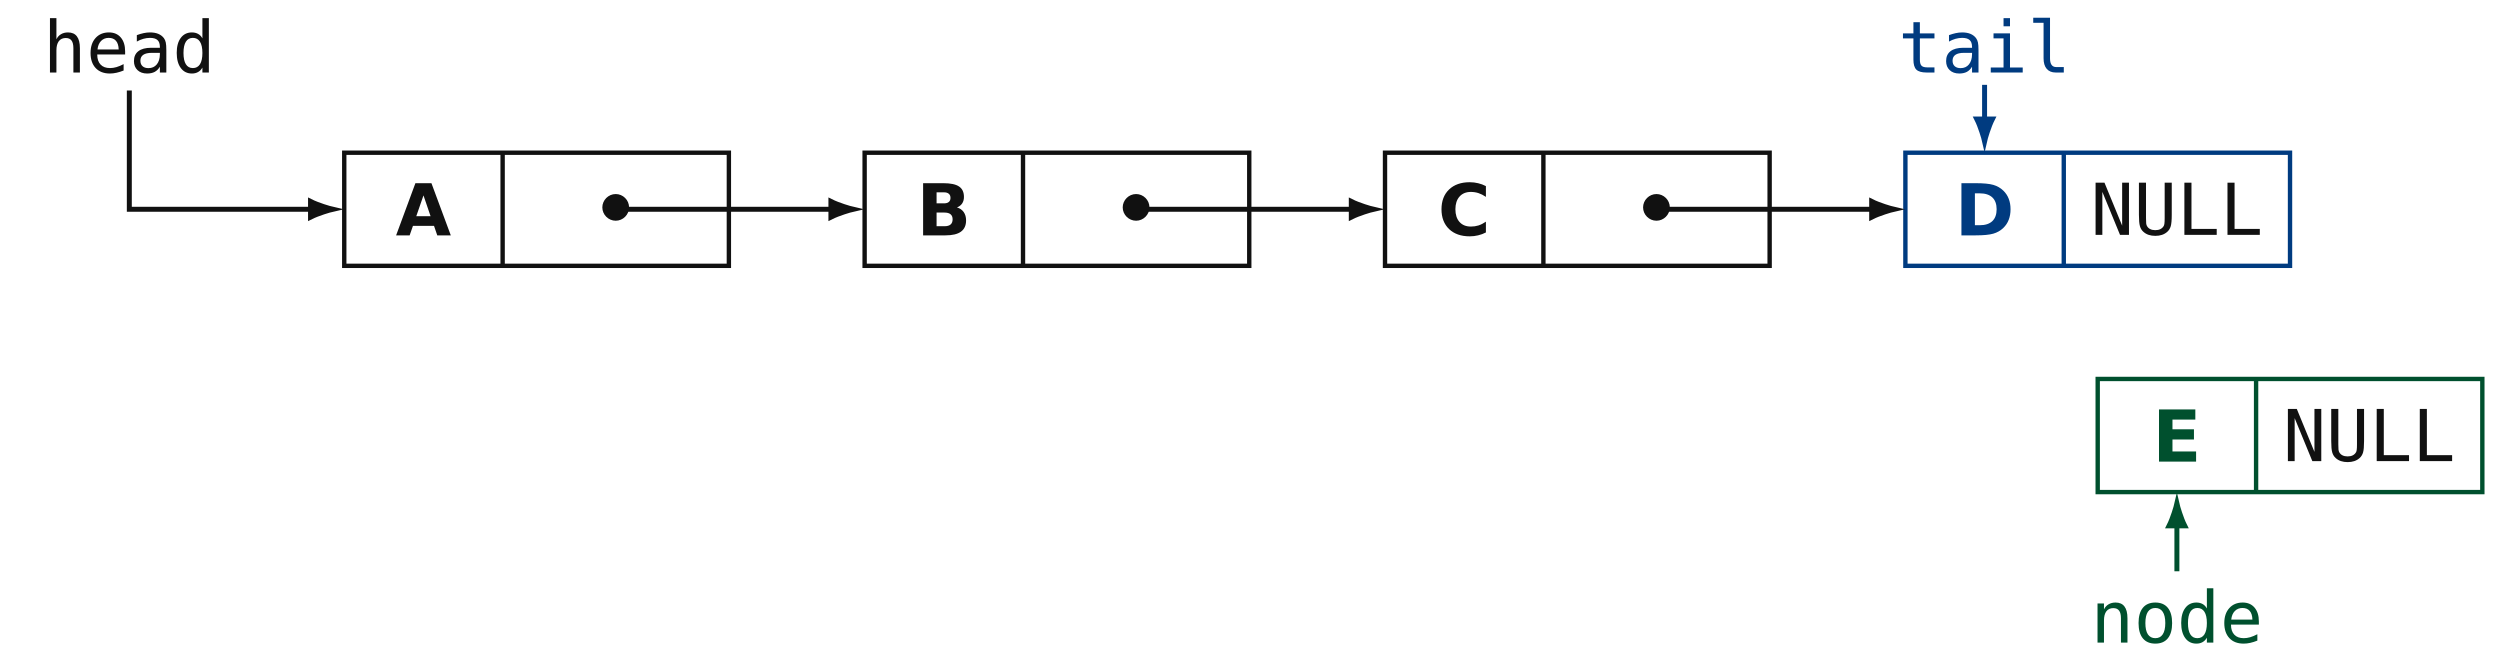
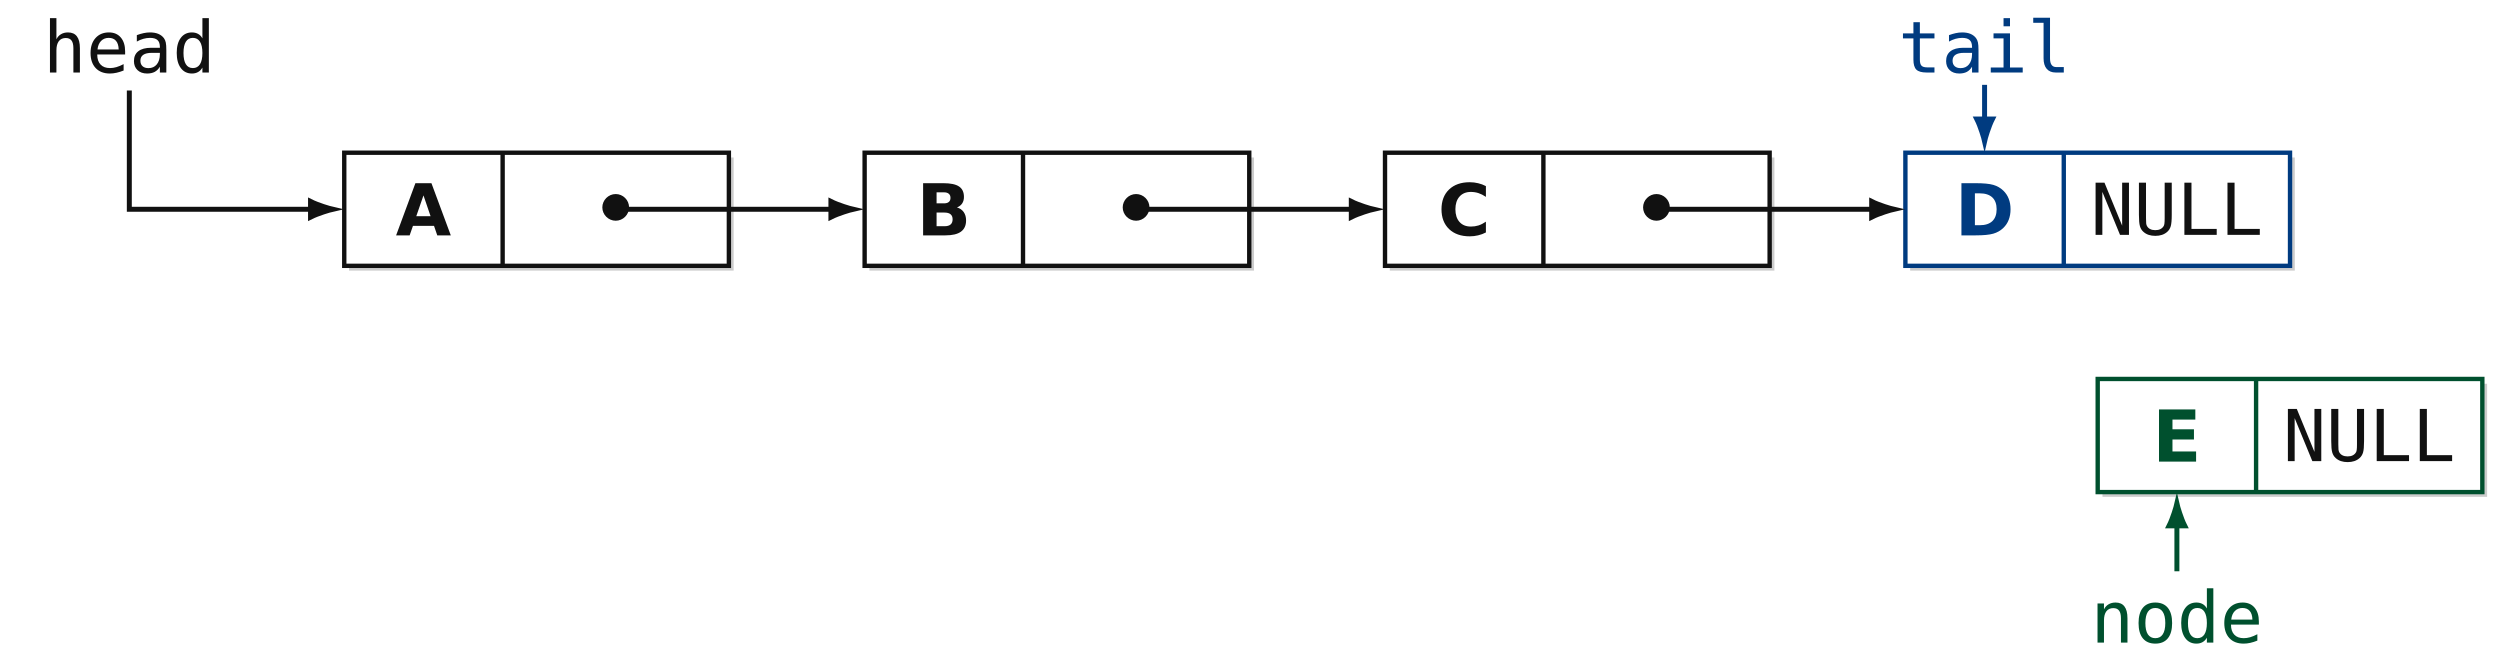
<svg xmlns="http://www.w3.org/2000/svg" xmlns:xlink="http://www.w3.org/1999/xlink" width="623.622pt" height="167.244pt" viewBox="0 0 623.622 167.244">
  <defs>
    <g>
      <g id="glyph-0-0">
        <path d="M 9.547 -2.375 L 4.297 -2.375 L 3.469 0 L 0.094 0 L 4.906 -13.016 L 8.906 -13.016 L 13.734 0 L 10.359 0 Z M 5.125 -4.781 L 8.688 -4.781 L 6.922 -9.969 Z M 5.125 -4.781 " />
      </g>
      <g id="glyph-0-1">
        <path d="M 6.859 -7.984 C 7.379 -7.984 7.773 -8.098 8.047 -8.328 C 8.328 -8.555 8.469 -8.898 8.469 -9.359 C 8.469 -9.805 8.328 -10.145 8.047 -10.375 C 7.773 -10.613 7.379 -10.734 6.859 -10.734 L 5 -10.734 L 5 -7.984 Z M 6.969 -2.281 C 7.645 -2.281 8.148 -2.422 8.484 -2.703 C 8.828 -2.992 9 -3.426 9 -4 C 9 -4.562 8.828 -4.984 8.484 -5.266 C 8.148 -5.547 7.645 -5.688 6.969 -5.688 L 5 -5.688 L 5 -2.281 Z M 10.094 -6.969 C 10.812 -6.758 11.367 -6.375 11.766 -5.812 C 12.16 -5.25 12.359 -4.555 12.359 -3.734 C 12.359 -2.473 11.93 -1.535 11.078 -0.922 C 10.234 -0.305 8.945 0 7.219 0 L 1.641 0 L 1.641 -13.016 L 6.688 -13.016 C 8.488 -13.016 9.797 -12.738 10.609 -12.188 C 11.422 -11.645 11.828 -10.773 11.828 -9.578 C 11.828 -8.941 11.676 -8.398 11.375 -7.953 C 11.082 -7.516 10.656 -7.188 10.094 -6.969 Z M 10.094 -6.969 " />
      </g>
      <g id="glyph-0-2">
        <path d="M 11.969 -0.719 C 11.352 -0.395 10.707 -0.156 10.031 0 C 9.363 0.164 8.664 0.25 7.938 0.25 C 5.77 0.25 4.051 -0.352 2.781 -1.562 C 1.52 -2.781 0.891 -4.426 0.891 -6.5 C 0.891 -8.582 1.52 -10.227 2.781 -11.438 C 4.051 -12.645 5.77 -13.25 7.938 -13.25 C 8.664 -13.25 9.363 -13.164 10.031 -13 C 10.707 -12.844 11.352 -12.602 11.969 -12.281 L 11.969 -9.594 C 11.344 -10.02 10.727 -10.332 10.125 -10.531 C 9.52 -10.727 8.883 -10.828 8.219 -10.828 C 7.02 -10.828 6.078 -10.441 5.391 -9.672 C 4.703 -8.898 4.359 -7.844 4.359 -6.5 C 4.359 -5.156 4.703 -4.098 5.391 -3.328 C 6.078 -2.566 7.02 -2.188 8.219 -2.188 C 8.883 -2.188 9.52 -2.281 10.125 -2.469 C 10.727 -2.664 11.344 -2.977 11.969 -3.406 Z M 11.969 -0.719 " />
      </g>
      <g id="glyph-0-3">
        <path d="M 5 -10.484 L 5 -2.531 L 6.203 -2.531 C 7.578 -2.531 8.625 -2.867 9.344 -3.547 C 10.062 -4.234 10.422 -5.223 10.422 -6.516 C 10.422 -7.805 10.062 -8.789 9.344 -9.469 C 8.625 -10.145 7.578 -10.484 6.203 -10.484 Z M 1.641 -13.016 L 5.188 -13.016 C 7.156 -13.016 8.625 -12.875 9.594 -12.594 C 10.562 -12.312 11.395 -11.832 12.094 -11.156 C 12.695 -10.57 13.145 -9.895 13.438 -9.125 C 13.738 -8.363 13.891 -7.492 13.891 -6.516 C 13.891 -5.535 13.738 -4.66 13.438 -3.891 C 13.145 -3.117 12.695 -2.441 12.094 -1.859 C 11.395 -1.18 10.555 -0.703 9.578 -0.422 C 8.598 -0.141 7.133 0 5.188 0 L 1.641 0 Z M 1.641 -13.016 " />
      </g>
      <g id="glyph-0-4">
        <path d="M 1.641 -13.016 L 10.703 -13.016 L 10.703 -10.484 L 5 -10.484 L 5 -8.062 L 10.359 -8.062 L 10.359 -5.516 L 5 -5.516 L 5 -2.531 L 10.891 -2.531 L 10.891 0 L 1.641 0 Z M 1.641 -13.016 " />
      </g>
      <g id="glyph-1-0">
        <path d="M 7.609 -4.281 C 7.609 -6.125 6.078 -7.609 4.281 -7.609 C 2.438 -7.609 0.938 -6.078 0.938 -4.281 C 0.938 -2.469 2.438 -0.953 4.281 -0.953 C 6.078 -0.953 7.609 -2.453 7.609 -4.281 Z M 7.609 -4.281 " />
      </g>
      <g id="glyph-2-0">
        <path d="M 1.219 -13.016 L 3.438 -13.016 L 7.844 -2.297 L 7.844 -13.016 L 9.547 -13.016 L 9.547 0 L 7.312 0 L 2.906 -10.719 L 2.906 0 L 1.219 0 Z M 1.219 -13.016 " />
      </g>
      <g id="glyph-2-1">
        <path d="M 1.281 -5 L 1.281 -13.016 L 3.047 -13.016 L 3.047 -4.188 C 3.047 -3.562 3.062 -3.113 3.094 -2.844 C 3.133 -2.57 3.195 -2.363 3.281 -2.219 C 3.469 -1.875 3.738 -1.613 4.094 -1.438 C 4.445 -1.258 4.875 -1.172 5.375 -1.172 C 5.875 -1.172 6.297 -1.258 6.641 -1.438 C 6.992 -1.613 7.27 -1.875 7.469 -2.219 C 7.551 -2.363 7.609 -2.566 7.641 -2.828 C 7.68 -3.098 7.703 -3.547 7.703 -4.172 L 7.703 -13.016 L 9.469 -13.016 L 9.469 -5 C 9.469 -3.664 9.383 -2.719 9.219 -2.156 C 9.051 -1.594 8.766 -1.129 8.359 -0.766 C 7.973 -0.422 7.531 -0.164 7.031 0 C 6.539 0.164 5.988 0.25 5.375 0.25 C 4.758 0.25 4.203 0.164 3.703 0 C 3.211 -0.164 2.773 -0.422 2.391 -0.766 C 1.984 -1.129 1.695 -1.598 1.531 -2.172 C 1.363 -2.742 1.281 -3.688 1.281 -5 Z M 1.281 -5 " />
      </g>
      <g id="glyph-2-2">
        <path d="M 1.875 -13.016 L 3.641 -13.016 L 3.641 -1.484 L 9.938 -1.484 L 9.938 0 L 1.875 0 Z M 1.875 -13.016 " />
      </g>
      <g id="glyph-2-3">
        <path d="M 9.172 -6.047 L 9.172 0 L 7.547 0 L 7.547 -6.047 C 7.547 -6.93 7.391 -7.578 7.078 -7.984 C 6.773 -8.398 6.297 -8.609 5.641 -8.609 C 4.891 -8.609 4.312 -8.344 3.906 -7.812 C 3.508 -7.281 3.312 -6.516 3.312 -5.516 L 3.312 0 L 1.703 0 L 1.703 -13.562 L 3.312 -13.562 L 3.312 -8.297 C 3.594 -8.859 3.977 -9.281 4.469 -9.562 C 4.957 -9.852 5.535 -10 6.203 -10 C 7.191 -10 7.93 -9.672 8.422 -9.016 C 8.922 -8.367 9.172 -7.379 9.172 -6.047 Z M 9.172 -6.047 " />
      </g>
      <g id="glyph-2-4">
        <path d="M 9.703 -5.281 L 9.703 -4.5 L 2.75 -4.5 L 2.75 -4.453 C 2.75 -3.391 3.023 -2.566 3.578 -1.984 C 4.129 -1.398 4.914 -1.109 5.938 -1.109 C 6.445 -1.109 6.977 -1.188 7.531 -1.344 C 8.094 -1.508 8.691 -1.758 9.328 -2.094 L 9.328 -0.5 C 8.711 -0.25 8.117 -0.062 7.547 0.062 C 6.984 0.188 6.438 0.25 5.906 0.25 C 4.395 0.25 3.211 -0.203 2.359 -1.109 C 1.504 -2.023 1.078 -3.281 1.078 -4.875 C 1.078 -6.438 1.492 -7.68 2.328 -8.609 C 3.16 -9.535 4.273 -10 5.672 -10 C 6.922 -10 7.906 -9.578 8.625 -8.734 C 9.344 -7.891 9.703 -6.738 9.703 -5.281 Z M 8.094 -5.75 C 8.07 -6.695 7.848 -7.414 7.422 -7.906 C 7.004 -8.395 6.398 -8.641 5.609 -8.641 C 4.836 -8.641 4.203 -8.383 3.703 -7.875 C 3.203 -7.363 2.906 -6.656 2.812 -5.75 Z M 8.094 -5.75 " />
      </g>
      <g id="glyph-2-5">
        <path d="M 6.125 -4.906 L 5.594 -4.906 C 4.656 -4.906 3.945 -4.738 3.469 -4.406 C 3 -4.082 2.766 -3.598 2.766 -2.953 C 2.766 -2.359 2.941 -1.898 3.297 -1.578 C 3.648 -1.254 4.141 -1.094 4.766 -1.094 C 5.648 -1.094 6.344 -1.398 6.844 -2.016 C 7.352 -2.629 7.613 -3.473 7.625 -4.547 L 7.625 -4.906 Z M 9.234 -5.578 L 9.234 0 L 7.625 0 L 7.625 -1.453 C 7.281 -0.867 6.848 -0.438 6.328 -0.156 C 5.805 0.113 5.176 0.25 4.438 0.25 C 3.438 0.25 2.641 -0.031 2.047 -0.594 C 1.453 -1.156 1.156 -1.906 1.156 -2.844 C 1.156 -3.926 1.52 -4.75 2.25 -5.312 C 2.977 -5.883 4.051 -6.172 5.469 -6.172 L 7.625 -6.172 L 7.625 -6.422 C 7.613 -7.203 7.41 -7.766 7.016 -8.109 C 6.629 -8.461 6.008 -8.641 5.156 -8.641 C 4.613 -8.641 4.062 -8.562 3.5 -8.406 C 2.945 -8.25 2.406 -8.02 1.875 -7.719 L 1.875 -9.328 C 2.469 -9.547 3.035 -9.711 3.578 -9.828 C 4.117 -9.941 4.645 -10 5.156 -10 C 5.969 -10 6.66 -9.879 7.234 -9.641 C 7.805 -9.398 8.27 -9.047 8.625 -8.578 C 8.844 -8.285 9 -7.926 9.094 -7.5 C 9.188 -7.07 9.234 -6.43 9.234 -5.578 Z M 9.234 -5.578 " />
      </g>
      <g id="glyph-2-6">
        <path d="M 7.484 -8.516 L 7.484 -13.562 L 9.094 -13.562 L 9.094 0 L 7.484 0 L 7.484 -1.234 C 7.211 -0.742 6.852 -0.375 6.406 -0.125 C 5.969 0.125 5.457 0.25 4.875 0.25 C 3.695 0.25 2.77 -0.207 2.094 -1.125 C 1.414 -2.039 1.078 -3.301 1.078 -4.906 C 1.078 -6.5 1.414 -7.742 2.094 -8.641 C 2.77 -9.547 3.695 -10 4.875 -10 C 5.457 -10 5.973 -9.875 6.422 -9.625 C 6.867 -9.375 7.223 -9.004 7.484 -8.516 Z M 2.766 -4.875 C 2.766 -3.633 2.961 -2.695 3.359 -2.062 C 3.754 -1.426 4.336 -1.109 5.109 -1.109 C 5.879 -1.109 6.469 -1.426 6.875 -2.062 C 7.281 -2.707 7.484 -3.645 7.484 -4.875 C 7.484 -6.113 7.281 -7.051 6.875 -7.688 C 6.469 -8.32 5.879 -8.641 5.109 -8.641 C 4.336 -8.641 3.754 -8.32 3.359 -7.688 C 2.961 -7.051 2.766 -6.113 2.766 -4.875 Z M 2.766 -4.875 " />
      </g>
      <g id="glyph-2-7">
        <path d="M 9.172 -6.047 L 9.172 0 L 7.547 0 L 7.547 -6.047 C 7.547 -6.93 7.391 -7.578 7.078 -7.984 C 6.773 -8.398 6.297 -8.609 5.641 -8.609 C 4.891 -8.609 4.312 -8.344 3.906 -7.812 C 3.508 -7.281 3.312 -6.516 3.312 -5.516 L 3.312 0 L 1.703 0 L 1.703 -9.766 L 3.312 -9.766 L 3.312 -8.297 C 3.594 -8.859 3.977 -9.281 4.469 -9.562 C 4.957 -9.852 5.535 -10 6.203 -10 C 7.191 -10 7.93 -9.672 8.422 -9.016 C 8.922 -8.367 9.172 -7.379 9.172 -6.047 Z M 9.172 -6.047 " />
      </g>
      <g id="glyph-2-8">
        <path d="M 5.375 -8.641 C 4.562 -8.641 3.941 -8.32 3.516 -7.688 C 3.098 -7.051 2.891 -6.113 2.891 -4.875 C 2.891 -3.633 3.098 -2.695 3.516 -2.062 C 3.941 -1.426 4.562 -1.109 5.375 -1.109 C 6.188 -1.109 6.801 -1.426 7.219 -2.062 C 7.645 -2.695 7.859 -3.633 7.859 -4.875 C 7.859 -6.113 7.645 -7.051 7.219 -7.688 C 6.801 -8.32 6.188 -8.641 5.375 -8.641 Z M 5.375 -10 C 6.727 -10 7.766 -9.562 8.484 -8.688 C 9.203 -7.812 9.562 -6.539 9.562 -4.875 C 9.562 -3.207 9.203 -1.938 8.484 -1.062 C 7.766 -0.188 6.727 0.25 5.375 0.25 C 4.02 0.25 2.984 -0.188 2.266 -1.062 C 1.547 -1.938 1.188 -3.207 1.188 -4.875 C 1.188 -6.539 1.547 -7.812 2.266 -8.688 C 2.984 -9.562 4.02 -10 5.375 -10 Z M 5.375 -10 " />
      </g>
      <g id="glyph-2-9">
        <path d="M 5.359 -12.547 L 5.359 -9.766 L 9 -9.766 L 9 -8.516 L 5.359 -8.516 L 5.359 -3.219 C 5.359 -2.5 5.492 -1.992 5.766 -1.703 C 6.035 -1.422 6.508 -1.281 7.188 -1.281 L 9 -1.281 L 9 0 L 7.031 0 C 5.832 0 4.984 -0.238 4.484 -0.719 C 3.992 -1.207 3.75 -2.039 3.75 -3.219 L 3.75 -8.516 L 1.141 -8.516 L 1.141 -9.766 L 3.75 -9.766 L 3.75 -12.547 Z M 5.359 -12.547 " />
      </g>
      <g id="glyph-2-10">
        <path d="M 2.234 -9.766 L 6.344 -9.766 L 6.344 -1.25 L 9.516 -1.25 L 9.516 0 L 1.547 0 L 1.547 -1.25 L 4.734 -1.25 L 4.734 -8.516 L 2.234 -8.516 Z M 4.734 -13.562 L 6.344 -13.562 L 6.344 -11.531 L 4.734 -11.531 Z M 4.734 -13.562 " />
      </g>
      <g id="glyph-2-11">
        <path d="M 5.578 -3.547 C 5.578 -2.816 5.707 -2.27 5.969 -1.906 C 6.227 -1.539 6.617 -1.359 7.141 -1.359 L 9.016 -1.359 L 9.016 0 L 6.984 0 C 6.023 0 5.281 -0.305 4.75 -0.922 C 4.227 -1.535 3.969 -2.41 3.969 -3.547 L 3.969 -12.406 L 1.391 -12.406 L 1.391 -13.672 L 5.578 -13.672 Z M 5.578 -3.547 " />
      </g>
    </g>
  </defs>
+   <path fill-rule="nonzero" fill="rgb(0%, 0%, 0%)" fill-opacity="0.2" d="M 87.062 67.504 L 87.062 39.285 L 183.008 39.285 L 183.008 67.504 Z M 87.062 67.504 " />
  <path fill-rule="nonzero" fill="rgb(100%, 100%, 100%)" fill-opacity="1" stroke-width="1.096" stroke-linecap="butt" stroke-linejoin="miter" stroke="rgb(6.667%, 6.667%, 6.667%)" stroke-opacity="1" stroke-miterlimit="10" d="M 85.039 28.348 L 85.039 56.694 L 181.418 56.694 L 181.418 28.348 Z M 85.039 28.348 " transform="matrix(0.9955, 0, 0, -0.9955, 1.215, 94.53268)" />
  <path fill="none" stroke-width="1.096" stroke-linecap="butt" stroke-linejoin="miter" stroke="rgb(6.667%, 6.667%, 6.667%)" stroke-opacity="1" stroke-miterlimit="10" d="M 124.725 28.348 L 124.725 56.694 " transform="matrix(0.9955, 0, 0, -0.9955, 1.215, 94.53268)" />
  <g fill="rgb(6.667%, 6.667%, 6.667%)" fill-opacity="1">
    <use xlink:href="#glyph-0-0" x="98.716" y="58.712" />
  </g>
  <g fill="rgb(6.667%, 6.667%, 6.667%)" fill-opacity="1">
    <use xlink:href="#glyph-1-0" x="149.313" y="56.013" />
  </g>
+   <path fill-rule="nonzero" fill="rgb(0%, 0%, 0%)" fill-opacity="0.2" d="M 216.871 67.504 L 216.871 39.285 L 312.816 39.285 L 312.816 67.504 Z M 216.871 67.504 " />
  <path fill-rule="nonzero" fill="rgb(100%, 100%, 100%)" fill-opacity="1" stroke-width="1.096" stroke-linecap="butt" stroke-linejoin="miter" stroke="rgb(6.667%, 6.667%, 6.667%)" stroke-opacity="1" stroke-miterlimit="10" d="M 215.434 28.348 L 215.434 56.694 L 311.813 56.694 L 311.813 28.348 Z M 215.434 28.348 " transform="matrix(0.9955, 0, 0, -0.9955, 1.215, 94.53268)" />
  <path fill="none" stroke-width="1.096" stroke-linecap="butt" stroke-linejoin="miter" stroke="rgb(6.667%, 6.667%, 6.667%)" stroke-opacity="1" stroke-miterlimit="10" d="M 255.121 28.348 L 255.121 56.694 " transform="matrix(0.9955, 0, 0, -0.9955, 1.215, 94.53268)" />
  <g fill="rgb(6.667%, 6.667%, 6.667%)" fill-opacity="1">
    <use xlink:href="#glyph-0-1" x="228.628" y="58.712" />
  </g>
  <g fill="rgb(6.667%, 6.667%, 6.667%)" fill-opacity="1">
    <use xlink:href="#glyph-1-0" x="279.12" y="56.013" />
  </g>
+   <path fill-rule="nonzero" fill="rgb(0%, 0%, 0%)" fill-opacity="0.2" d="M 346.68 67.504 L 346.68 39.285 L 442.625 39.285 L 442.625 67.504 Z M 346.68 67.504 " />
  <path fill-rule="nonzero" fill="rgb(100%, 100%, 100%)" fill-opacity="1" stroke-width="1.096" stroke-linecap="butt" stroke-linejoin="miter" stroke="rgb(6.667%, 6.667%, 6.667%)" stroke-opacity="1" stroke-miterlimit="10" d="M 345.83 28.348 L 345.83 56.694 L 442.209 56.694 L 442.209 28.348 Z M 345.83 28.348 " transform="matrix(0.9955, 0, 0, -0.9955, 1.215, 94.53268)" />
  <path fill="none" stroke-width="1.096" stroke-linecap="butt" stroke-linejoin="miter" stroke="rgb(6.667%, 6.667%, 6.667%)" stroke-opacity="1" stroke-miterlimit="10" d="M 385.516 28.348 L 385.516 56.694 " transform="matrix(0.9955, 0, 0, -0.9955, 1.215, 94.53268)" />
  <g fill="rgb(6.667%, 6.667%, 6.667%)" fill-opacity="1">
    <use xlink:href="#glyph-0-2" x="358.688" y="58.704" />
  </g>
  <g fill="rgb(6.667%, 6.667%, 6.667%)" fill-opacity="1">
    <use xlink:href="#glyph-1-0" x="408.926" y="56.013" />
  </g>
+   <path fill-rule="nonzero" fill="rgb(0%, 0%, 0%)" fill-opacity="0.2" d="M 476.488 67.504 L 476.488 39.285 L 572.434 39.285 L 572.434 67.504 Z M 476.488 67.504 " />
  <path fill-rule="nonzero" fill="rgb(100%, 100%, 100%)" fill-opacity="1" stroke-width="1.096" stroke-linecap="butt" stroke-linejoin="miter" stroke="rgb(0%, 23.137%, 50.194%)" stroke-opacity="1" stroke-miterlimit="10" d="M 476.225 28.348 L 476.225 56.694 L 572.604 56.694 L 572.604 28.348 Z M 476.225 28.348 " transform="matrix(0.9955, 0, 0, -0.9955, 1.215, 94.53268)" />
  <path fill="none" stroke-width="1.096" stroke-linecap="butt" stroke-linejoin="miter" stroke="rgb(0%, 23.137%, 50.194%)" stroke-opacity="1" stroke-miterlimit="10" d="M 515.911 28.348 L 515.911 56.694 " transform="matrix(0.9955, 0, 0, -0.9955, 1.215, 94.53268)" />
  <g fill="rgb(0%, 23.137%, 50.194%)" fill-opacity="1">
    <use xlink:href="#glyph-0-3" x="487.636" y="58.712" />
  </g>
  <g fill="rgb(6.667%, 6.667%, 6.667%)" fill-opacity="1">
    <use xlink:href="#glyph-2-0" x="521.522" y="58.585" />
    <use xlink:href="#glyph-2-1" x="532.271" y="58.585" />
    <use xlink:href="#glyph-2-2" x="543.019" y="58.585" />
    <use xlink:href="#glyph-2-2" x="553.768" y="58.585" />
  </g>
+   <path fill-rule="nonzero" fill="rgb(0%, 0%, 0%)" fill-opacity="0.2" d="M 524.461 123.941 L 524.461 95.723 L 620.406 95.723 L 620.406 123.941 Z M 524.461 123.941 " />
  <path fill-rule="nonzero" fill="rgb(100%, 100%, 100%)" fill-opacity="1" stroke-width="1.096" stroke-linecap="butt" stroke-linejoin="miter" stroke="rgb(0%, 31.374%, 18.039%)" stroke-opacity="1" stroke-miterlimit="10" d="M 524.414 -28.345 L 524.414 0.001 L 620.793 0.001 L 620.793 -28.345 Z M 524.414 -28.345 " transform="matrix(0.9955, 0, 0, -0.9955, 1.215, 94.53268)" />
  <path fill="none" stroke-width="1.096" stroke-linecap="butt" stroke-linejoin="miter" stroke="rgb(0%, 31.374%, 18.039%)" stroke-opacity="1" stroke-miterlimit="10" d="M 564.101 -28.345 L 564.101 0.001 " transform="matrix(0.9955, 0, 0, -0.9955, 1.215, 94.53268)" />
  <g fill="rgb(0%, 31.374%, 18.039%)" fill-opacity="1">
    <use xlink:href="#glyph-0-4" x="536.92" y="115.149" />
  </g>
  <g fill="rgb(6.667%, 6.667%, 6.667%)" fill-opacity="1">
    <use xlink:href="#glyph-2-0" x="569.494" y="115.023" />
    <use xlink:href="#glyph-2-1" x="580.243" y="115.023" />
    <use xlink:href="#glyph-2-2" x="590.992" y="115.023" />
    <use xlink:href="#glyph-2-2" x="601.74" y="115.023" />
  </g>
  <g fill="rgb(6.667%, 6.667%, 6.667%)" fill-opacity="1">
    <use xlink:href="#glyph-2-3" x="10.76" y="18.089" />
    <use xlink:href="#glyph-2-4" x="21.509" y="18.089" />
    <use xlink:href="#glyph-2-5" x="32.257" y="18.089" />
    <use xlink:href="#glyph-2-6" x="43.006" y="18.089" />
  </g>
  <path fill="none" stroke-width="1.245" stroke-linecap="butt" stroke-linejoin="miter" stroke="rgb(6.667%, 6.667%, 6.667%)" stroke-opacity="1" stroke-miterlimit="10" d="M 31.183 72.284 L 31.183 42.521 L 76.591 42.521 " transform="matrix(0.9955, 0, 0, -0.9955, 1.215, 94.53268)" />
  <path fill-rule="nonzero" fill="rgb(6.667%, 6.667%, 6.667%)" fill-opacity="1" stroke-width="1.245" stroke-linecap="butt" stroke-linejoin="miter" stroke="rgb(6.667%, 6.667%, 6.667%)" stroke-opacity="1" stroke-miterlimit="10" d="M 5.535 0.001 C 4.856 0.154 1.866 1.017 -0.002 1.959 L -0.002 -1.961 C 1.866 -1.02 4.856 -0.152 5.535 0.001 Z M 5.535 0.001 " transform="matrix(0.9955, 0, 0, -0.9955, 77.46246, 52.20382)" />
  <path fill="none" stroke-width="1.245" stroke-linecap="butt" stroke-linejoin="miter" stroke="rgb(6.667%, 6.667%, 6.667%)" stroke-opacity="1" stroke-miterlimit="10" d="M 153.071 42.521 L 206.986 42.521 " transform="matrix(0.9955, 0, 0, -0.9955, 1.215, 94.53268)" />
  <path fill-rule="nonzero" fill="rgb(6.667%, 6.667%, 6.667%)" fill-opacity="1" stroke-width="1.245" stroke-linecap="butt" stroke-linejoin="miter" stroke="rgb(6.667%, 6.667%, 6.667%)" stroke-opacity="1" stroke-miterlimit="10" d="M 5.535 0.001 C 4.856 0.154 1.866 1.017 -0.002 1.959 L -0.002 -1.961 C 1.866 -1.02 4.856 -0.152 5.535 0.001 Z M 5.535 0.001 " transform="matrix(0.9955, 0, 0, -0.9955, 207.2712, 52.20382)" />
  <path fill="none" stroke-width="1.245" stroke-linecap="butt" stroke-linejoin="miter" stroke="rgb(6.667%, 6.667%, 6.667%)" stroke-opacity="1" stroke-miterlimit="10" d="M 283.467 42.521 L 337.381 42.521 " transform="matrix(0.9955, 0, 0, -0.9955, 1.215, 94.53268)" />
  <path fill-rule="nonzero" fill="rgb(6.667%, 6.667%, 6.667%)" fill-opacity="1" stroke-width="1.245" stroke-linecap="butt" stroke-linejoin="miter" stroke="rgb(6.667%, 6.667%, 6.667%)" stroke-opacity="1" stroke-miterlimit="10" d="M 5.535 0.001 C 4.856 0.154 1.866 1.017 -0.001 1.959 L -0.001 -1.961 C 1.866 -1.02 4.856 -0.152 5.535 0.001 Z M 5.535 0.001 " transform="matrix(0.9955, 0, 0, -0.9955, 337.0795, 52.20382)" />
  <path fill="none" stroke-width="1.245" stroke-linecap="butt" stroke-linejoin="miter" stroke="rgb(6.667%, 6.667%, 6.667%)" stroke-opacity="1" stroke-miterlimit="10" d="M 413.862 42.521 L 467.777 42.521 " transform="matrix(0.9955, 0, 0, -0.9955, 1.215, 94.53268)" />
  <path fill-rule="nonzero" fill="rgb(6.667%, 6.667%, 6.667%)" fill-opacity="1" stroke-width="1.245" stroke-linecap="butt" stroke-linejoin="miter" stroke="rgb(6.667%, 6.667%, 6.667%)" stroke-opacity="1" stroke-miterlimit="10" d="M 5.535 0.001 C 4.856 0.154 1.866 1.017 -0.001 1.959 L -0.001 -1.961 C 1.866 -1.02 4.856 -0.152 5.535 0.001 Z M 5.535 0.001 " transform="matrix(0.9955, 0, 0, -0.9955, 466.8882, 52.20382)" />
  <g fill="rgb(0%, 31.374%, 18.039%)" fill-opacity="1">
    <use xlink:href="#glyph-2-7" x="521.522" y="160.301" />
    <use xlink:href="#glyph-2-8" x="532.271" y="160.301" />
    <use xlink:href="#glyph-2-6" x="543.019" y="160.301" />
    <use xlink:href="#glyph-2-4" x="553.768" y="160.301" />
  </g>
  <path fill="none" stroke-width="1.245" stroke-linecap="butt" stroke-linejoin="miter" stroke="rgb(0%, 31.374%, 18.039%)" stroke-opacity="1" stroke-miterlimit="10" d="M 544.258 -48.188 L 544.258 -36.797 " transform="matrix(0.9955, 0, 0, -0.9955, 1.215, 94.53268)" />
  <path fill-rule="nonzero" fill="rgb(0%, 31.374%, 18.039%)" fill-opacity="1" stroke-width="1.245" stroke-linecap="butt" stroke-linejoin="miter" stroke="rgb(0%, 31.374%, 18.039%)" stroke-opacity="1" stroke-miterlimit="10" d="M 5.535 0.001 C 4.856 0.154 1.866 1.017 -0.002 1.959 L -0.002 -1.961 C 1.866 -1.019 4.856 -0.152 5.535 0.001 Z M 5.535 0.001 " transform="matrix(0, -0.9955, -0.9955, 0, 543.0245, 131.1622)" />
  <g fill="rgb(0%, 23.137%, 50.194%)" fill-opacity="1">
    <use xlink:href="#glyph-2-9" x="473.55" y="18.089" />
    <use xlink:href="#glyph-2-5" x="484.299" y="18.089" />
    <use xlink:href="#glyph-2-10" x="495.047" y="18.089" />
    <use xlink:href="#glyph-2-11" x="505.796" y="18.089" />
  </g>
  <path fill="none" stroke-width="1.245" stroke-linecap="butt" stroke-linejoin="miter" stroke="rgb(0%, 23.137%, 50.194%)" stroke-opacity="1" stroke-miterlimit="10" d="M 496.068 73.7 L 496.068 65.142 " transform="matrix(0.9955, 0, 0, -0.9955, 1.215, 94.53268)" />
  <path fill-rule="nonzero" fill="rgb(0%, 23.137%, 50.194%)" fill-opacity="1" stroke-width="1.245" stroke-linecap="butt" stroke-linejoin="miter" stroke="rgb(0%, 23.137%, 50.194%)" stroke-opacity="1" stroke-miterlimit="10" d="M 5.536 -0.001 C 4.854 0.152 1.867 1.019 -0 1.961 L -0 -1.959 C 1.867 -1.017 4.854 -0.154 5.536 -0.001 Z M 5.536 -0.001 " transform="matrix(0, 0.9955, 0.9955, 0, 495.0518, 29.68393)" />
</svg>
